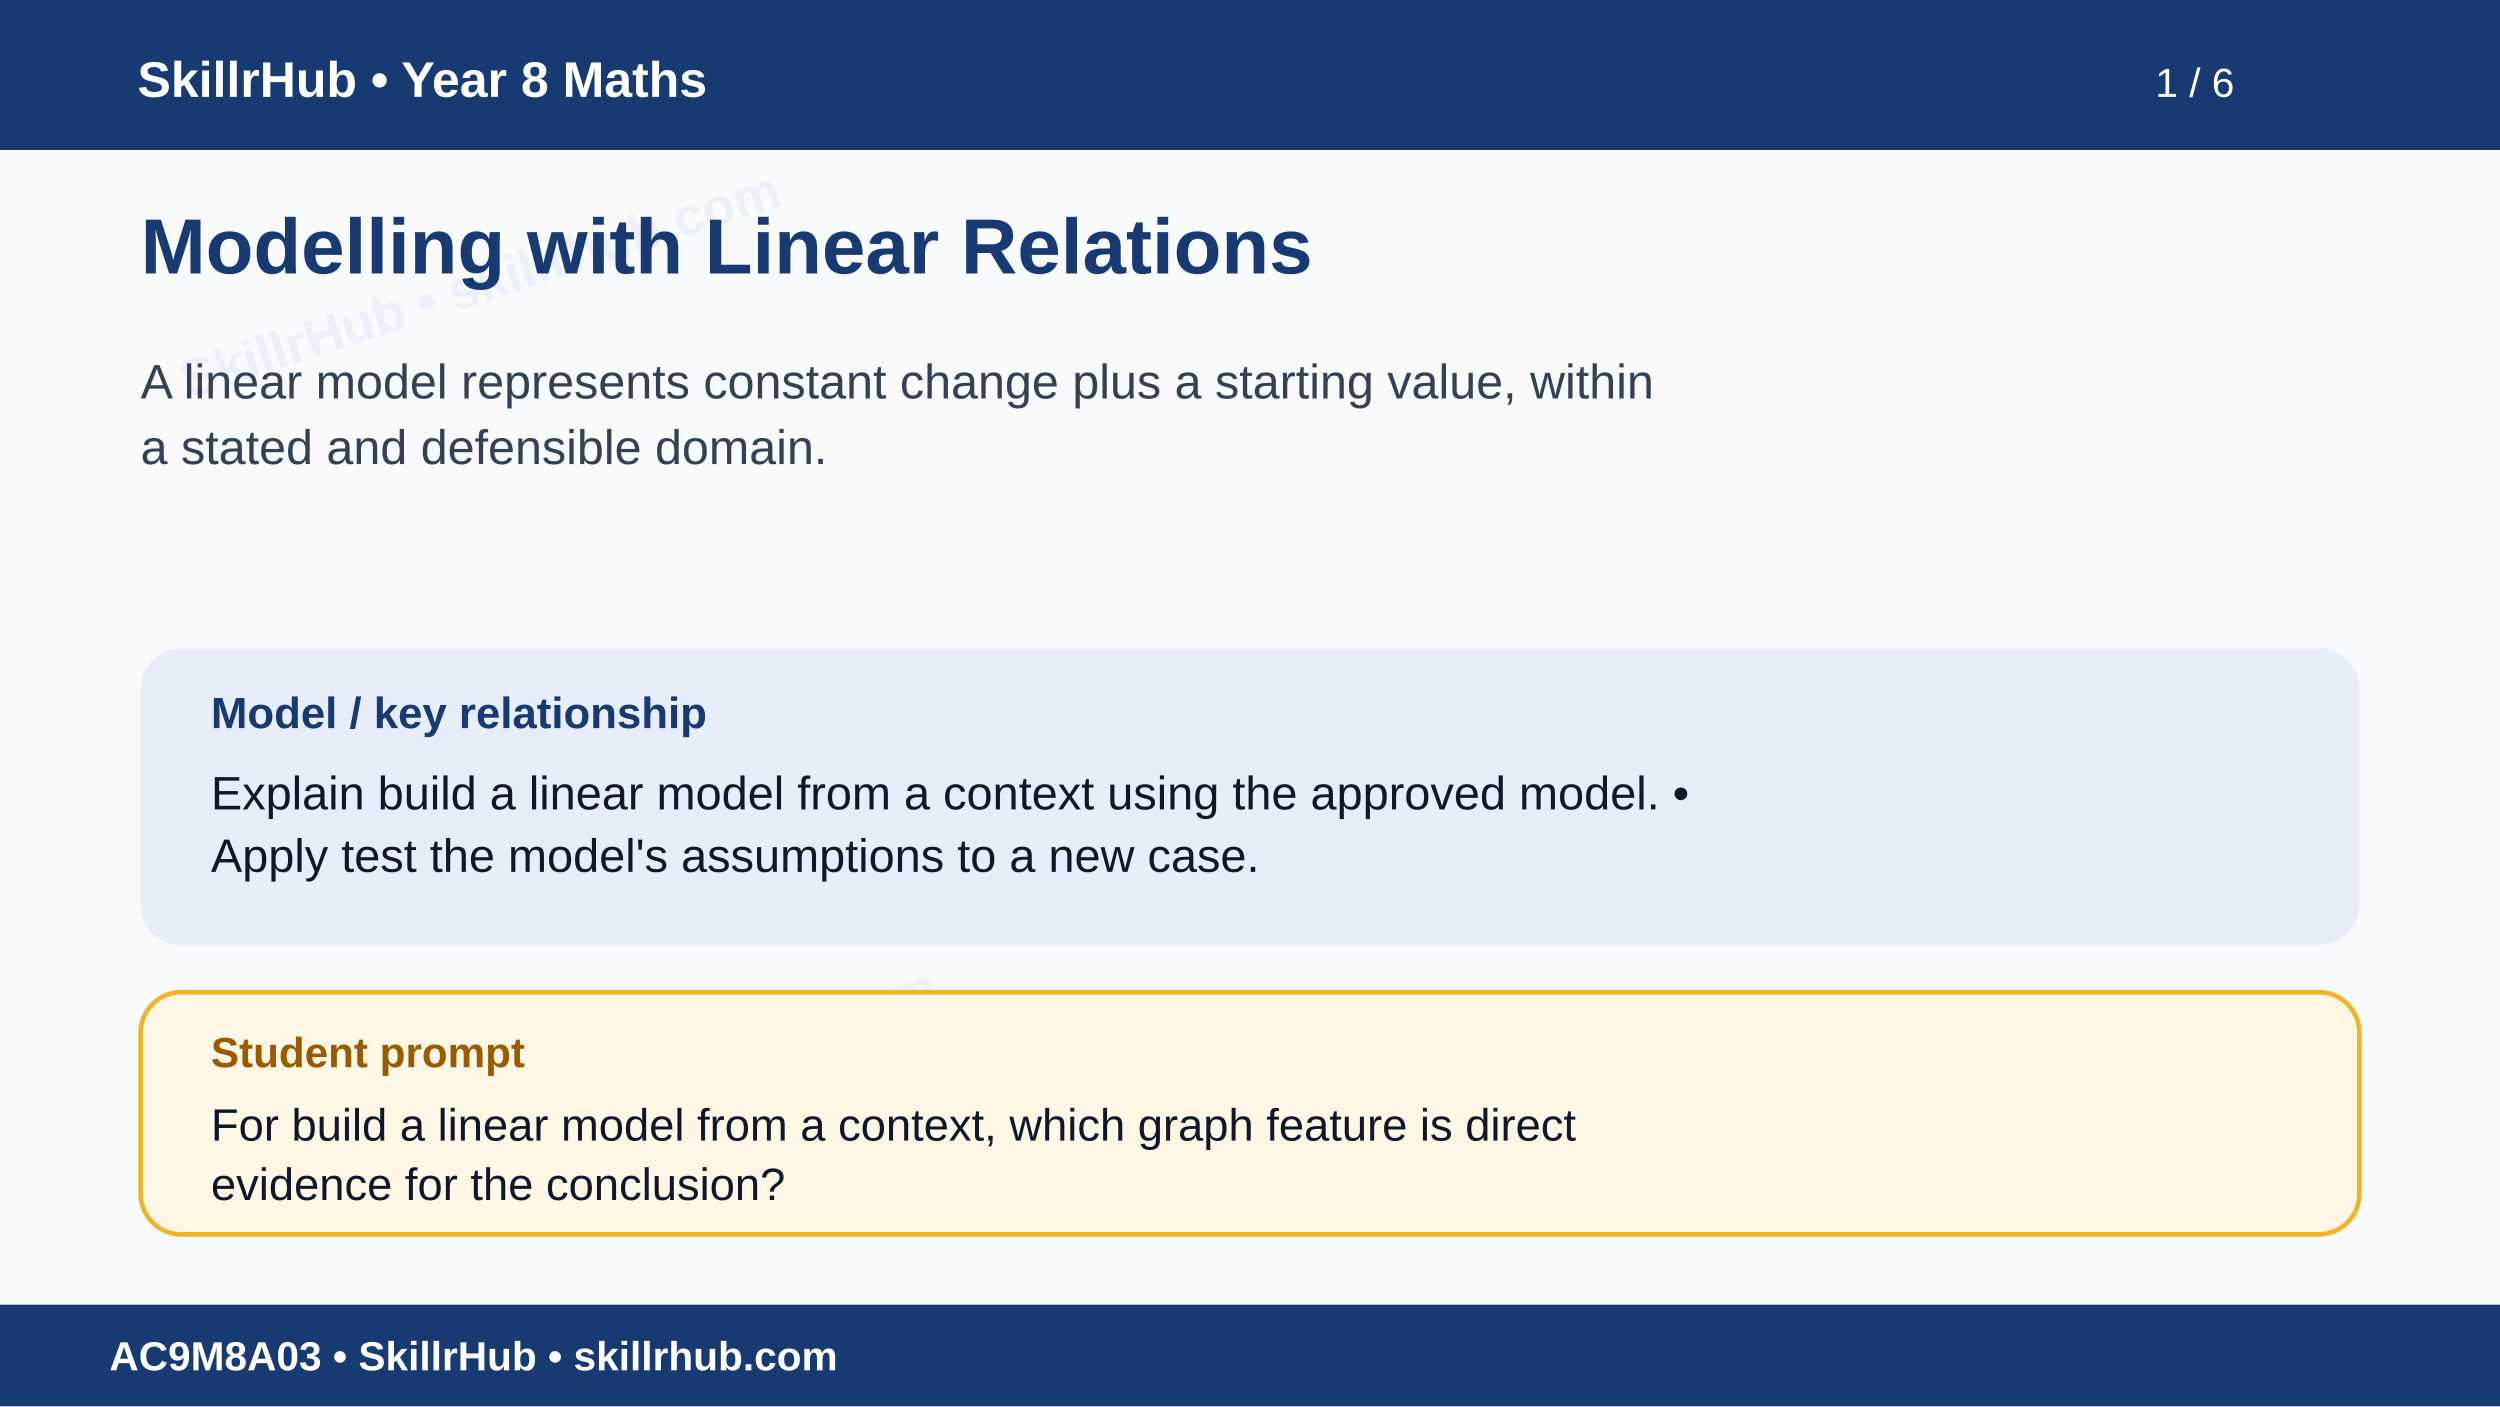
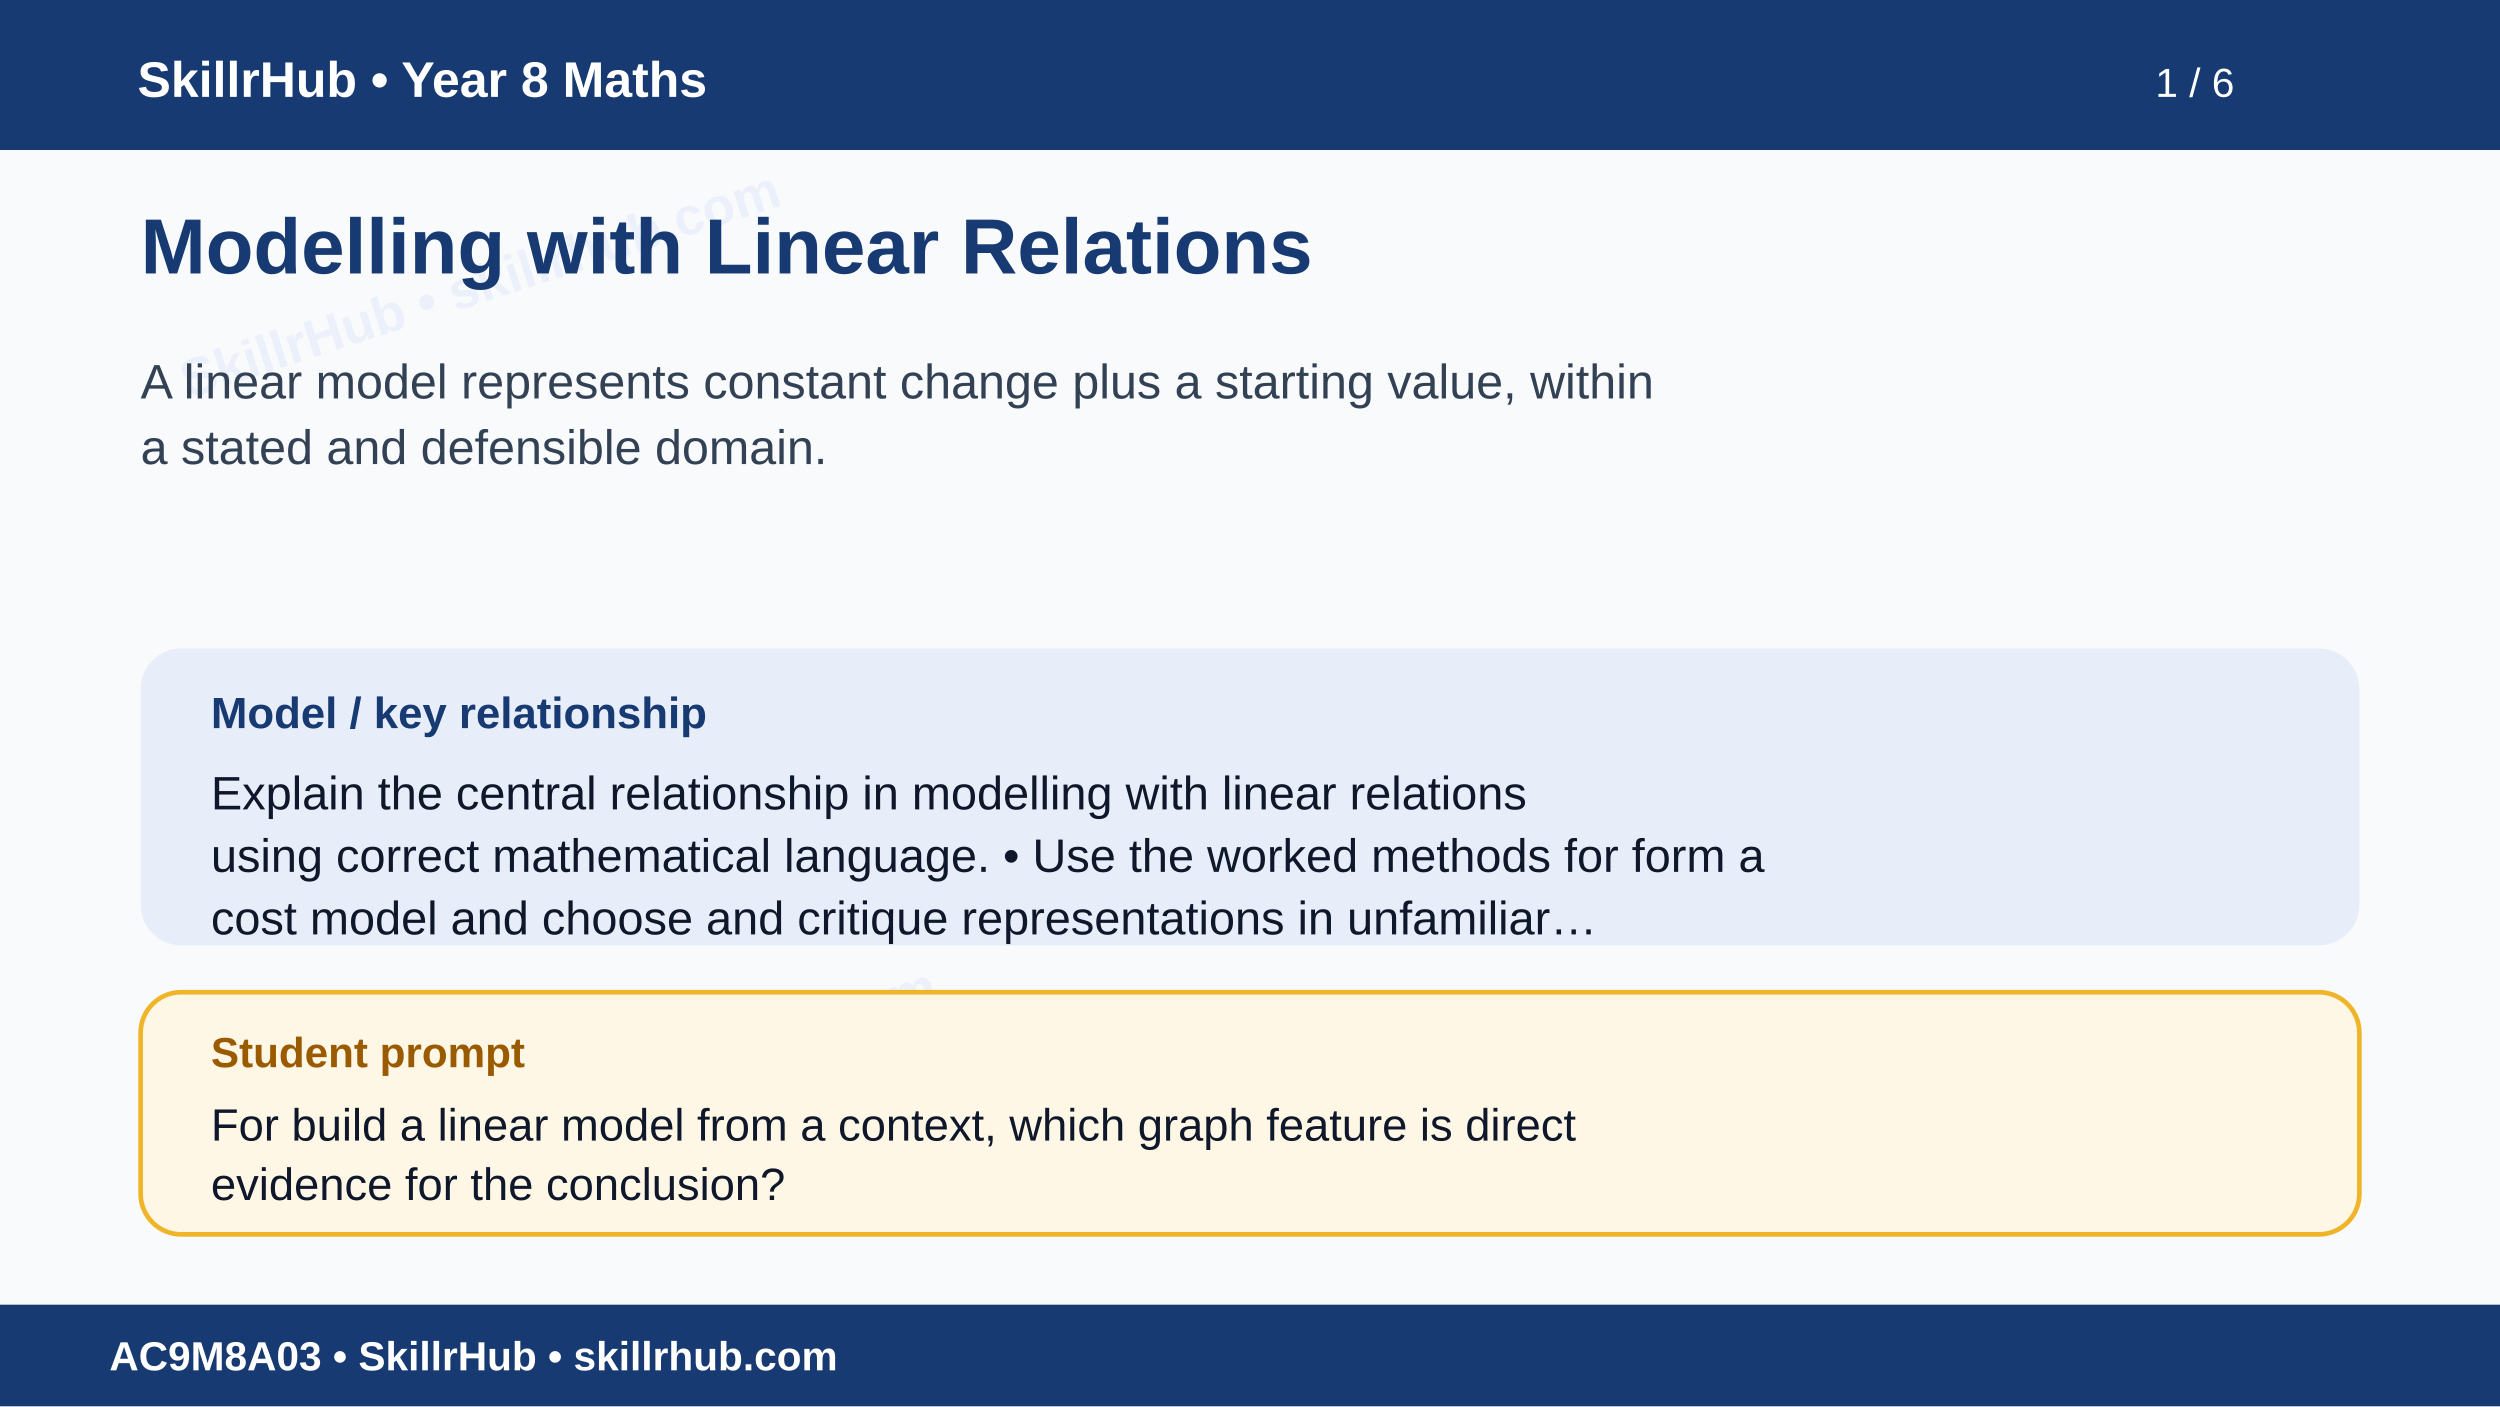
<svg xmlns="http://www.w3.org/2000/svg" width="1600" height="900" viewBox="0 0 1600 900" role="img" aria-labelledby="title desc">
  <rect width="1600" height="900" fill="#f8fafc" />
  <g opacity=".055" fill="#1d4ed8" font-family="Arial,Helvetica,sans-serif" font-size="34" font-weight="700">
    <text x="120" y="255" transform="rotate(-18 120 255)">SkillrHub • skillrhub.com</text>
    <text x="790" y="560" transform="rotate(-18 790 560)">SkillrHub • skillrhub.com</text>
    <text x="220" y="765" transform="rotate(-18 220 765)">SkillrHub • skillrhub.com</text>
  </g>
  <rect width="1600" height="96" fill="#173a72" />
  <text x="88" y="62" fill="#fff" font-family="Arial,Helvetica,sans-serif" font-size="32" font-weight="700">SkillrHub • Year 8 Maths</text>
  <text x="1430" y="62" text-anchor="end" fill="#fff" font-family="Arial,Helvetica,sans-serif" font-size="26">1 / 6</text>
  <text x="90" y="175" fill="#173a72" font-family="Arial,Helvetica,sans-serif" font-size="50" font-weight="700">Modelling with Linear Relations</text>
  <text x="90" y="255" fill="#334155" font-family="Arial,Helvetica,sans-serif" font-size="31" font-weight="400">A linear model represents constant change plus a starting value, within</text>
  <text x="90" y="297" fill="#334155" font-family="Arial,Helvetica,sans-serif" font-size="31" font-weight="400">a stated and defensible domain.</text>
  <rect x="90" y="415" width="1420" height="190" rx="26" fill="#e8eef9" />
  <text x="135" y="466" fill="#173a72" font-family="Arial,Helvetica,sans-serif" font-size="28" font-weight="700">Model / key relationship</text>
-   <text x="135" y="518" fill="#0f172a" font-family="Arial,Helvetica,sans-serif" font-size="30" font-weight="400">Explain build a linear model from a context using the approved model. •</text>
-   <text x="135" y="558" fill="#0f172a" font-family="Arial,Helvetica,sans-serif" font-size="30" font-weight="400">Apply test the model's assumptions to a new case.</text>
+   <text x="135" y="518" fill="#0f172a" font-family="Arial,Helvetica,sans-serif" font-size="30" font-weight="400">Explain the central relationship in modelling with linear relations</text>
+   <text x="135" y="558" fill="#0f172a" font-family="Arial,Helvetica,sans-serif" font-size="30" font-weight="400">using correct mathematical language. • Use the worked methods for form a</text>
+   <text x="135" y="598" fill="#0f172a" font-family="Arial,Helvetica,sans-serif" font-size="30" font-weight="400">cost model and choose and critique representations in unfamiliar…</text>
  <rect x="90" y="635" width="1420" height="155" rx="26" fill="#fff7e6" stroke="#f0b429" stroke-width="3" />
  <text x="135" y="683" fill="#9a5b00" font-family="Arial,Helvetica,sans-serif" font-size="27" font-weight="700">Student prompt</text>
  <text x="135" y="730" fill="#0f172a" font-family="Arial,Helvetica,sans-serif" font-size="29" font-weight="400">For build a linear model from a context, which graph feature is direct</text>
  <text x="135" y="768" fill="#0f172a" font-family="Arial,Helvetica,sans-serif" font-size="29" font-weight="400">evidence for the conclusion?</text>
  <rect y="835" width="1600" height="65" fill="#173a72" />
  <text x="70" y="877" fill="#fff" font-family="Arial,Helvetica,sans-serif" font-size="26" font-weight="700">AC9M8A03 • SkillrHub • skillrhub.com</text>
</svg>
